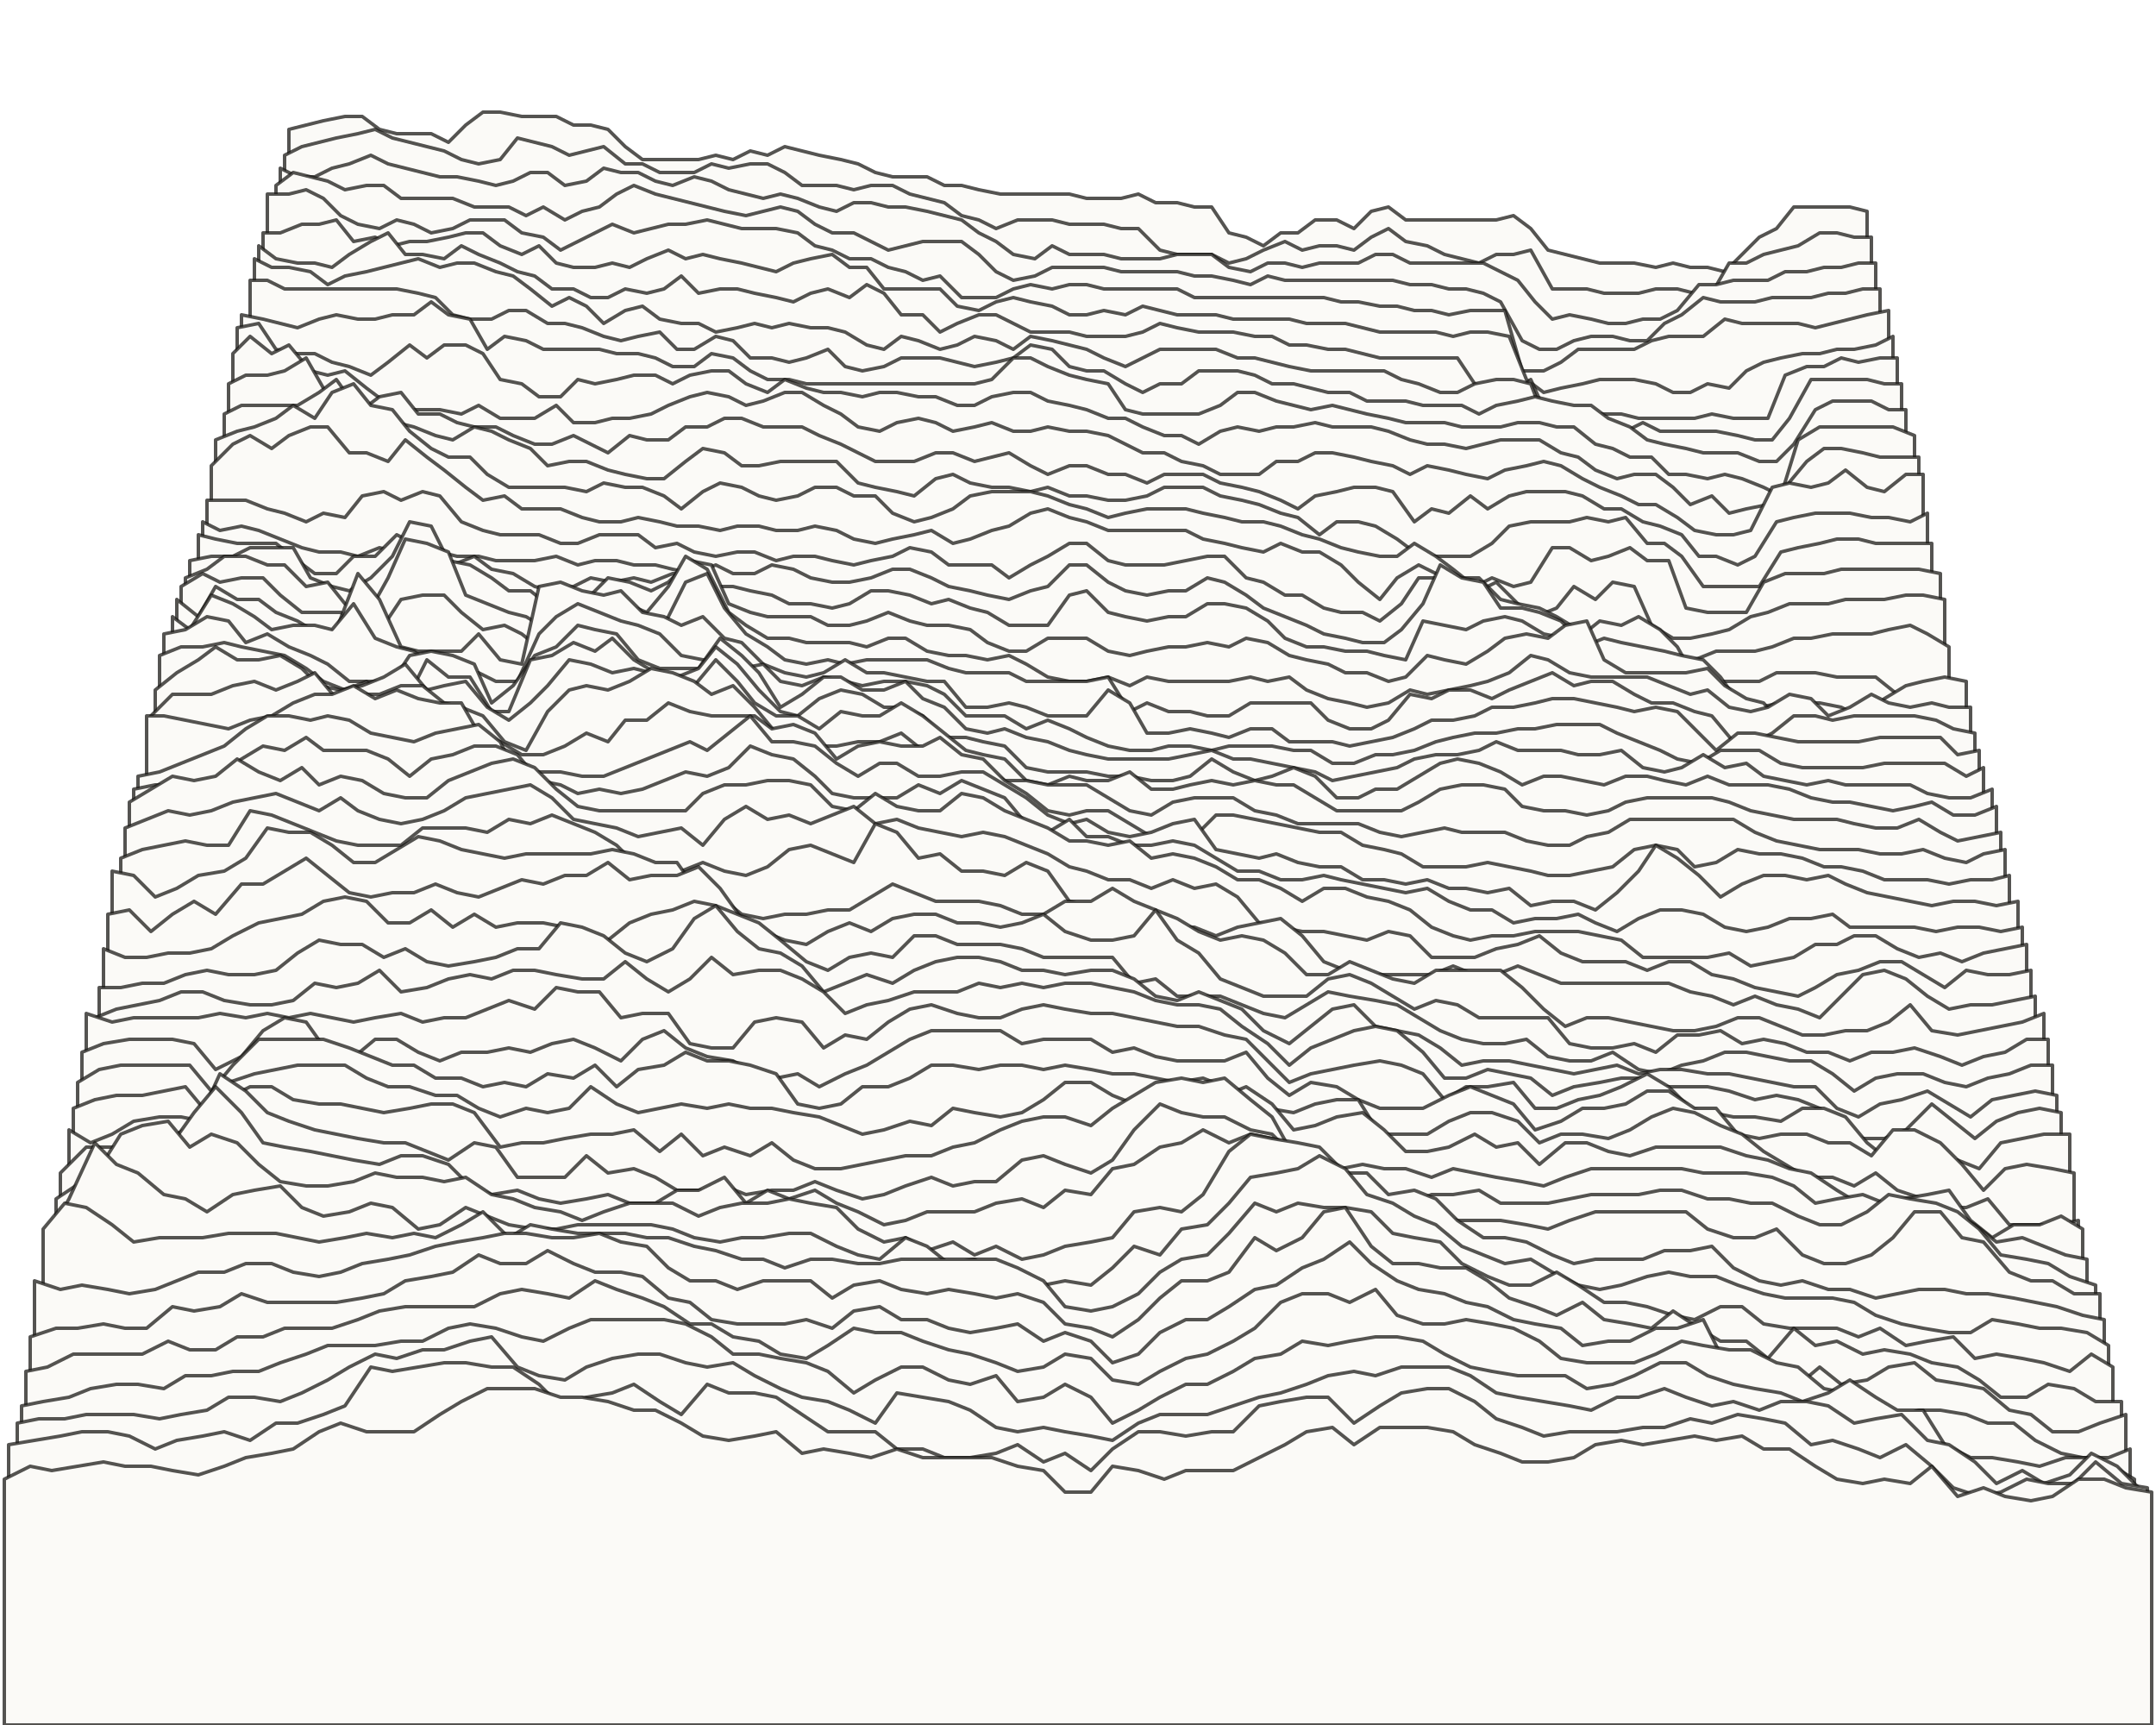
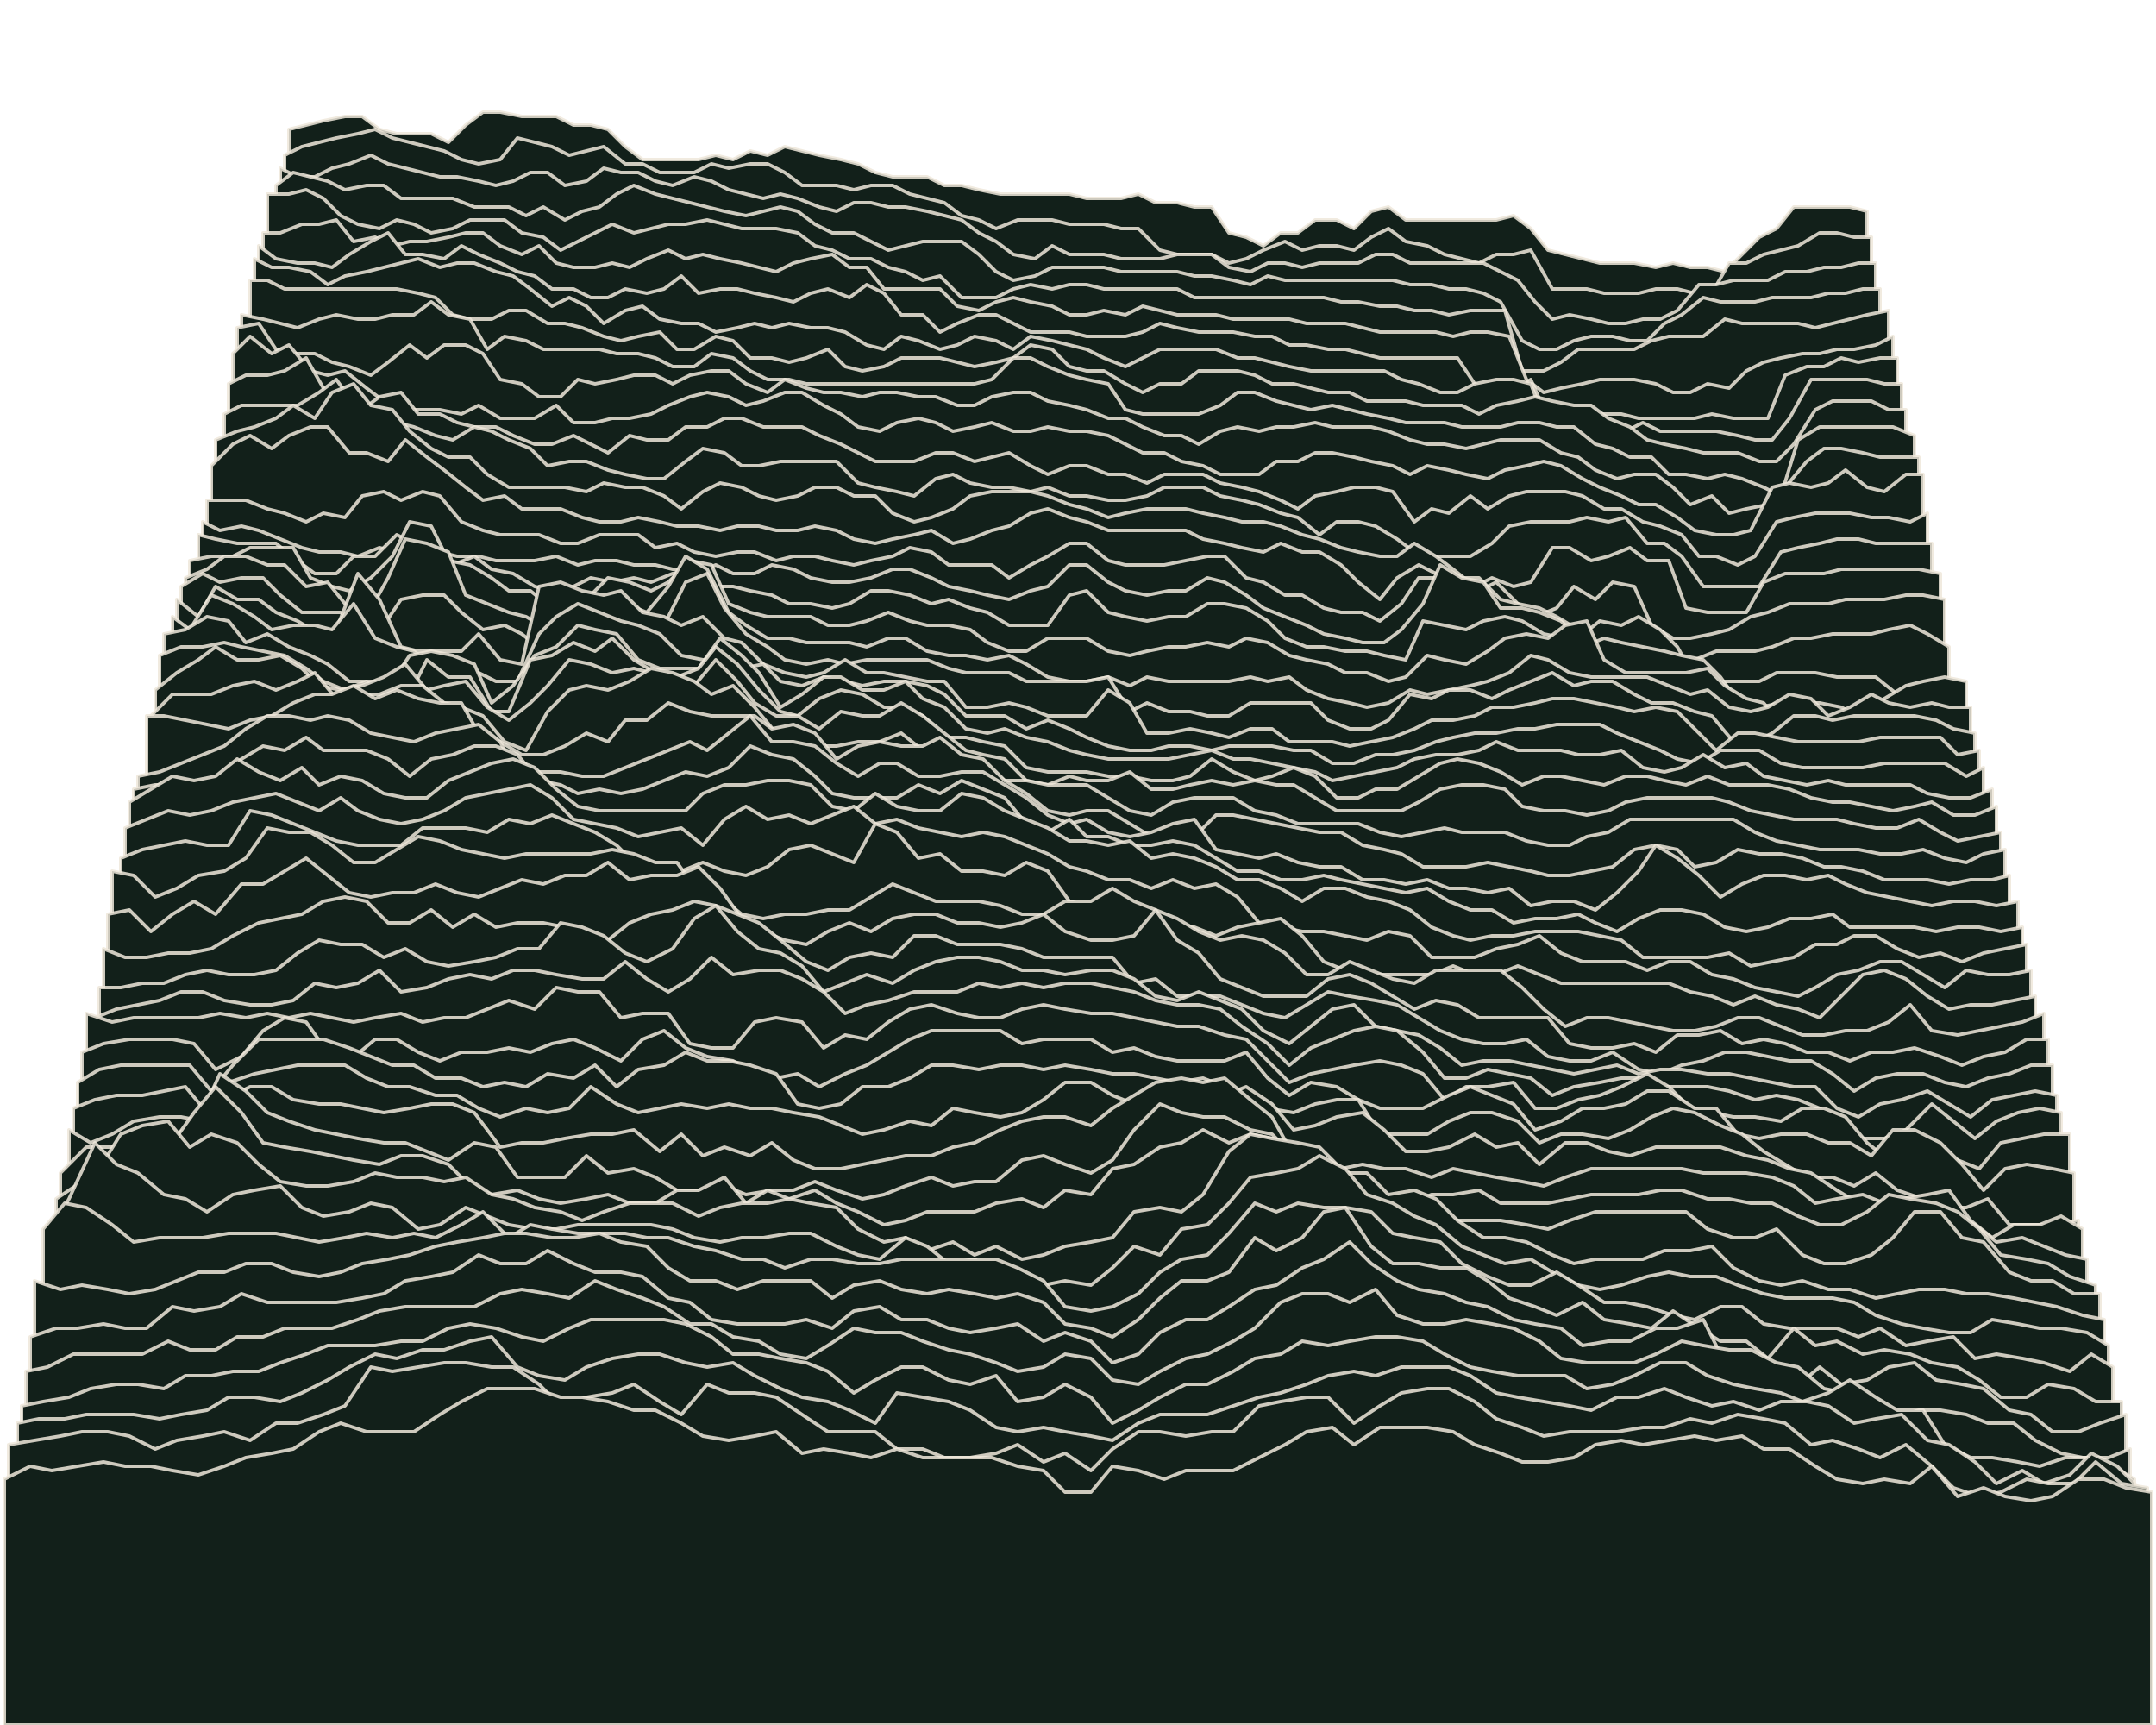
- <svg xmlns="http://www.w3.org/2000/svg" viewBox="0 0 500 400" fill="#FBFAF7" stroke="#1C1B19" stroke-width="0.8" stroke-linejoin="round" stroke-opacity="0.75">
+ <svg xmlns="http://www.w3.org/2000/svg" viewBox="0 0 500 400" fill="#12201A" stroke="#EEE8DA" stroke-width="0.8" stroke-linejoin="round" stroke-opacity="0.85">
  <path d="M67 30L71 29L75 28L80 27L84 27L88 30L92 31L96 31L100 31L104 33L108 29L112 26L116 26L121 27L125 27L129 27L133 29L137 29L141 30L145 34L149 37L153 37L158 37L162 37L166 36L170 37L174 35L178 36L182 34L186 35L190 36L195 37L199 38L203 40L207 41L211 41L215 41L219 43L223 43L227 44L232 45L236 45L240 45L244 45L248 45L252 46L256 46L260 46L264 45L268 47L273 47L277 48L281 48L285 54L289 55L293 57L297 54L301 54L305 51L310 51L314 53L318 49L322 48L326 51L330 51L334 51L338 51L342 51L347 51L351 50L355 53L359 58L363 59L367 60L371 61L375 61L379 61L384 62L388 61L392 62L396 62L400 63L404 59L408 55L412 53L416 48L420 48L425 48L429 48L433 49L433 400L67 400Z" />
  <path d="M66 36L70 34L74 33L78 32L83 31L87 30L91 32L95 33L99 34L103 35L107 37L111 38L116 37L120 32L124 33L128 34L132 36L136 35L140 34L145 38L149 38L153 40L157 40L161 40L165 38L169 39L174 38L178 38L182 40L186 43L190 43L194 43L198 44L202 43L207 43L211 45L215 46L219 47L223 50L227 51L231 53L236 51L240 51L244 51L248 52L252 52L256 52L260 53L264 53L269 58L273 59L277 59L281 59L285 61L289 60L293 58L298 56L302 58L306 57L310 57L314 58L318 55L322 53L326 56L331 57L335 59L339 60L343 61L347 59L351 59L355 58L360 67L364 67L368 67L372 68L376 68L380 68L384 67L389 67L393 68L397 68L401 61L405 61L409 59L413 58L417 57L422 54L426 54L430 55L434 55L434 400L66 400Z" />
  <path d="M65 39L69 41L73 41L77 39L81 38L86 36L90 38L94 39L98 40L102 41L106 41L111 42L115 43L119 42L123 40L127 40L131 43L136 42L140 39L144 40L148 40L152 42L156 43L161 41L165 42L169 44L173 45L177 46L181 45L185 46L190 48L194 49L198 47L202 47L206 48L210 48L215 49L219 50L223 51L227 54L231 56L235 59L240 60L244 57L248 59L252 59L256 59L260 60L265 60L269 60L273 59L277 59L281 59L285 62L290 63L294 61L298 61L302 62L306 61L310 61L315 61L319 59L323 59L327 61L331 61L335 61L339 61L344 61L348 63L352 65L356 70L360 74L364 73L369 74L373 75L377 75L381 74L385 74L389 72L394 66L398 66L402 65L406 65L410 65L414 63L419 63L423 62L427 62L431 61L435 61L435 400L65 400Z" />
  <path d="M64 43L68 40L72 41L76 42L80 44L85 43L89 43L93 46L97 46L101 46L105 46L110 48L114 48L118 48L122 50L126 48L131 51L135 49L139 48L143 45L147 43L152 45L156 46L160 47L164 48L168 49L173 50L177 49L181 48L185 49L189 52L193 54L198 54L202 56L206 58L210 57L214 56L219 56L223 56L227 59L231 63L235 65L240 64L244 62L248 62L252 62L256 62L260 63L265 63L269 63L273 63L277 64L281 64L286 65L290 66L294 64L298 65L302 65L307 65L311 65L315 65L319 65L323 65L327 66L332 66L336 67L340 67L344 68L348 70L353 79L357 81L361 81L365 79L369 78L374 78L378 79L382 79L386 75L390 73L395 69L399 70L403 70L407 70L411 69L415 69L420 69L424 68L428 68L432 67L436 67L436 400L64 400Z" />
  <path d="M62 45L67 45L71 44L75 46L79 50L83 52L88 53L92 51L96 52L100 54L105 53L109 51L113 51L117 51L121 54L126 55L130 58L134 56L138 54L142 52L147 54L151 53L155 52L159 52L164 51L168 52L172 53L176 53L180 53L185 54L189 57L193 58L197 60L202 60L206 62L210 63L214 65L218 64L223 69L227 69L231 69L235 67L239 66L244 67L248 66L252 66L256 67L261 67L265 67L269 67L273 67L277 69L282 69L286 69L290 69L294 69L298 69L303 69L307 69L311 70L315 70L320 71L324 71L328 72L332 72L336 73L341 72L345 72L349 72L353 86L358 86L362 84L366 81L370 81L374 81L379 81L383 79L387 78L391 78L395 78L400 74L404 75L408 75L412 75L417 75L421 76L425 75L429 74L433 73L438 72L438 400L62 400Z" />
  <path d="M61 54L65 54L70 52L74 52L78 51L82 56L87 55L91 57L95 56L99 56L104 55L108 54L112 54L116 57L121 59L125 57L129 61L133 62L138 62L142 61L146 62L150 60L155 58L159 60L163 59L167 60L172 61L176 62L180 63L184 61L188 60L193 59L197 62L201 62L205 67L210 67L214 67L218 67L222 71L227 72L231 70L235 69L239 70L244 71L248 73L252 73L256 72L261 73L265 71L269 72L273 73L278 73L282 73L286 74L290 74L295 74L299 74L303 75L307 75L312 75L316 76L320 77L324 77L328 77L333 77L337 78L341 77L345 77L350 78L354 88L358 91L362 90L367 89L371 88L375 88L379 88L384 89L388 91L392 91L396 89L401 90L405 86L409 84L413 83L418 82L422 82L426 81L430 81L435 80L439 78L439 400L61 400Z" />
  <path d="M60 57L64 60L69 61L73 61L77 62L81 59L86 56L90 54L94 59L98 59L103 60L107 57L111 59L116 61L120 63L124 64L128 67L133 67L137 69L141 69L145 67L150 68L154 67L158 64L162 68L167 67L171 67L175 68L180 69L184 70L188 68L192 67L197 69L201 66L205 68L209 73L214 73L218 77L222 75L227 73L231 73L235 75L239 77L244 77L248 77L252 78L256 78L261 78L265 77L269 75L273 76L278 77L282 77L286 77L291 78L295 78L299 80L303 80L308 81L312 81L316 82L320 83L325 83L329 83L333 83L338 83L342 89L346 90L350 92L355 88L359 97L363 97L367 96L372 96L376 96L380 97L384 97L389 97L393 97L397 96L402 97L406 97L410 97L414 87L419 85L423 85L427 83L431 84L436 83L440 83L440 400L60 400Z" />
  <path d="M59 60L63 62L67 62L72 63L76 66L80 64L85 63L89 62L93 61L97 60L102 62L106 61L110 61L115 63L119 64L123 67L128 71L132 69L136 71L140 75L145 72L149 71L153 74L158 75L162 75L166 77L171 76L175 75L179 76L183 75L188 76L192 76L196 77L201 80L205 81L209 78L213 79L218 81L222 80L226 78L231 79L235 81L239 78L244 79L248 80L252 81L256 83L261 85L265 83L269 81L274 81L278 81L282 81L287 83L291 83L295 84L299 85L304 86L308 86L312 86L317 86L321 86L325 88L329 89L334 91L338 91L342 89L347 88L351 88L355 89L360 102L364 102L368 102L372 102L377 100L381 98L385 100L390 100L394 100L398 100L403 101L407 102L411 102L415 97L420 88L424 88L428 88L433 88L437 89L441 89L441 400L59 400Z" />
  <path d="M58 65L62 65L66 67L71 67L75 67L79 67L84 67L88 67L92 67L97 68L101 69L105 73L109 74L114 74L118 72L122 72L127 75L131 75L135 76L140 78L144 79L148 78L153 77L157 81L161 81L166 78L170 79L174 83L179 83L183 84L187 83L192 81L196 85L200 86L205 85L209 83L213 83L218 83L222 84L226 85L231 84L235 83L239 80L244 81L248 85L252 86L256 86L261 89L265 91L269 89L274 89L278 86L282 86L287 86L291 87L295 89L300 89L304 90L308 91L313 91L317 93L321 93L326 93L330 94L334 94L339 94L343 96L347 94L352 93L356 92L360 93L365 94L369 94L373 97L378 99L382 102L386 103L391 104L395 105L399 105L403 105L408 107L412 107L416 103L421 95L425 93L429 93L434 93L438 95L442 95L442 400L58 400Z" />
  <path d="M56 73L61 74L65 75L69 76L74 74L78 73L83 74L87 74L91 73L96 73L100 70L104 73L109 74L113 81L117 78L122 79L126 81L130 81L135 81L139 81L143 82L148 82L152 83L156 85L161 85L165 82L170 83L174 86L178 88L183 88L187 89L191 89L196 89L200 89L204 89L209 89L213 89L217 89L222 89L226 89L230 88L235 83L239 83L243 85L248 87L252 88L257 89L261 95L265 96L270 96L274 96L278 96L283 94L287 91L291 91L296 93L300 94L304 95L309 94L313 95L317 96L322 97L326 98L330 98L335 98L339 99L344 99L348 99L352 98L357 98L361 99L365 99L370 103L374 104L378 106L383 106L387 110L391 110L396 111L400 110L404 111L409 113L413 115L417 102L422 99L426 99L431 99L435 99L439 99L444 101L444 400L56 400Z" />
  <path d="M55 76L60 75L64 81L68 82L73 82L77 84L81 85L86 87L90 84L95 80L99 83L103 80L108 80L112 82L116 88L121 89L125 92L130 92L134 88L138 89L143 88L147 87L152 87L156 89L160 87L165 86L169 86L173 89L178 91L182 88L187 90L191 91L195 91L200 92L204 91L208 91L213 92L217 92L222 94L226 94L230 92L235 91L239 91L243 93L248 94L252 95L257 97L261 97L265 99L270 101L274 101L278 103L283 100L287 99L292 100L296 99L300 99L305 98L309 99L313 99L318 99L322 100L327 102L331 103L335 103L340 104L344 103L348 102L353 102L357 102L362 105L366 106L370 109L375 111L379 110L384 110L388 113L392 117L397 115L401 119L405 118L410 117L414 113L419 107L423 104L427 104L432 105L436 106L440 106L445 106L445 400L55 400Z" />
  <path d="M54 82L58 78L63 82L67 80L72 86L76 87L80 86L85 90L89 93L94 95L98 95L102 95L107 96L111 94L116 97L120 97L124 97L129 94L133 98L138 98L142 97L146 97L151 96L155 94L160 92L164 91L169 92L173 94L177 93L182 91L186 91L191 94L195 96L199 99L204 100L208 98L213 97L217 98L221 100L226 99L230 98L235 100L239 100L243 99L248 100L252 100L257 101L261 103L265 105L270 105L274 107L279 108L283 110L287 110L292 110L296 107L301 107L305 105L309 105L314 106L318 107L323 108L327 110L331 108L336 109L340 110L345 111L349 109L354 108L358 107L362 108L367 111L371 113L376 115L380 117L384 117L389 120L393 123L398 124L402 124L406 123L411 113L415 112L420 113L424 112L428 109L433 113L437 114L442 110L446 110L446 400L54 400Z" />
  <path d="M53 89L57 87L62 87L66 86L71 83L75 90L79 95L84 95L88 92L93 91L97 96L102 96L106 98L110 99L115 99L119 101L124 103L128 103L133 101L137 103L141 105L146 101L150 102L155 102L159 99L164 99L168 97L172 97L177 99L181 99L186 99L190 101L195 103L199 105L203 107L208 107L212 107L217 105L221 105L226 107L230 106L234 105L239 108L243 110L248 108L252 108L257 110L261 110L266 112L270 110L274 110L279 110L283 112L288 113L292 114L297 116L301 118L305 115L310 114L314 113L319 113L323 114L328 121L332 118L336 119L341 115L345 118L350 115L354 114L359 114L363 114L367 115L372 118L376 118L381 121L385 122L390 124L394 129L398 129L403 131L407 129L412 121L416 120L421 119L425 119L429 119L434 120L438 120L443 121L447 119L447 400L53 400Z" />
  <path d="M52 96L56 94L61 94L65 94L69 94L74 91L78 88L83 95L87 97L92 98L96 99L101 101L105 102L110 99L114 100L118 102L123 104L127 108L132 107L136 107L141 109L145 110L150 111L154 111L159 107L163 104L168 105L172 108L176 108L181 107L185 107L190 107L194 107L199 112L203 113L208 114L212 115L217 111L221 110L225 112L230 113L234 113L239 114L243 113L248 115L252 115L257 116L261 116L266 115L270 113L275 113L279 113L283 115L288 116L292 117L297 119L301 120L306 124L310 121L315 121L319 122L324 125L328 128L332 129L337 129L341 129L346 126L350 122L355 121L359 121L364 121L368 120L373 121L377 120L382 126L386 126L390 129L395 136L399 136L404 136L408 136L413 128L417 127L422 126L426 125L431 125L435 126L439 126L444 126L448 126L448 400L52 400Z" />
  <path d="M50 102L55 100L59 99L64 97L68 94L73 97L77 91L82 89L86 94L91 95L95 100L100 104L104 106L109 106L113 110L118 113L122 113L127 113L131 113L136 114L140 112L145 113L149 113L154 115L158 118L163 114L167 112L172 113L176 115L180 116L185 115L189 113L194 113L198 115L203 115L207 119L212 121L216 120L221 118L225 115L230 114L234 114L239 114L243 115L248 117L252 118L257 120L261 119L266 118L270 118L275 118L279 119L284 120L288 121L293 121L297 122L302 124L306 125L311 127L315 128L320 129L324 129L328 126L333 129L337 132L342 136L346 134L351 136L355 135L360 127L364 127L369 130L373 129L378 127L382 130L387 130L391 141L396 142L400 142L405 142L409 135L414 133L418 133L423 133L427 132L432 132L436 132L441 132L445 132L450 133L450 400L50 400Z" />
  <path d="M49 108L54 103L58 101L63 104L67 101L72 99L76 99L81 105L85 105L90 107L94 102L99 106L103 109L108 113L112 116L117 115L121 118L126 118L130 118L135 120L139 121L144 121L148 120L153 121L157 122L162 122L167 123L171 122L176 122L180 123L185 123L189 122L194 123L198 125L203 126L207 125L212 124L216 123L221 126L225 125L230 123L234 122L239 119L243 118L248 120L252 121L257 123L261 123L266 123L270 123L275 123L279 125L284 126L288 127L293 128L297 126L302 128L306 128L311 131L315 135L320 139L324 134L329 131L333 133L338 134L343 137L347 135L352 140L356 143L361 141L365 136L370 139L374 135L379 136L383 145L388 148L392 148L397 147L401 146L406 143L410 142L415 140L419 140L424 140L428 139L433 139L437 139L442 138L446 138L451 139L451 400L49 400Z" />
  <path d="M48 116L53 116L57 116L62 118L66 119L71 121L75 119L80 120L84 115L89 114L93 116L98 114L102 115L107 121L112 123L116 124L121 124L125 124L130 126L134 126L139 124L143 124L148 124L152 127L157 126L161 128L166 129L171 128L175 128L180 130L184 129L189 129L193 130L198 131L202 130L207 129L211 127L216 128L220 131L225 131L230 131L234 134L239 131L243 129L248 126L252 126L257 130L261 131L266 131L270 131L275 130L280 129L284 129L289 134L293 135L298 138L302 138L307 141L311 142L316 142L320 144L325 140L329 134L334 134L339 134L343 134L348 139L352 140L357 141L361 143L366 146L370 148L375 147L379 147L384 147L388 154L393 153L398 151L402 151L407 151L411 150L416 148L420 148L425 147L429 147L434 147L438 146L443 145L447 147L452 150L452 400L48 400Z" />
  <path d="M47 121L51 123L56 122L60 123L65 125L70 127L74 128L79 128L83 129L88 127L92 128L97 127L102 128L106 129L111 129L115 130L120 130L124 130L129 129L134 131L138 130L143 130L147 131L152 131L156 132L161 133L166 131L170 133L175 133L179 131L184 132L188 134L193 135L197 135L202 134L207 132L211 132L216 134L220 136L225 137L229 138L234 139L239 137L243 136L248 131L252 131L257 135L261 137L266 138L271 137L275 137L280 134L284 135L289 138L293 141L298 143L303 145L307 147L312 148L316 149L321 149L325 146L330 140L334 131L339 134L344 135L348 141L353 141L357 142L362 144L366 148L371 144L376 145L380 143L385 146L389 150L394 159L398 158L403 158L408 158L412 156L417 156L421 156L426 157L430 157L435 157L440 161L444 161L449 160L453 160L453 400L47 400Z" />
  <path d="M46 124L50 125L55 126L59 126L64 126L69 130L73 133L78 133L82 129L87 129L92 124L96 126L101 127L105 131L110 129L114 132L119 133L124 136L128 137L133 136L137 134L142 135L147 134L151 135L156 133L160 133L165 136L170 136L174 137L179 138L183 140L188 140L193 141L197 140L202 137L206 137L211 138L216 140L220 139L225 141L229 142L234 145L239 145L243 145L248 138L252 137L257 142L261 143L266 144L271 143L275 143L280 140L284 140L289 141L294 144L298 148L303 150L307 150L312 151L317 151L321 152L326 153L330 144L335 145L340 146L344 144L349 143L353 144L358 147L363 148L367 150L372 148L376 149L381 150L386 151L390 152L395 153L399 157L404 164L408 164L413 163L418 163L422 163L427 164L431 166L436 165L441 162L445 162L450 162L454 163L454 400L46 400Z" />
  <path d="M44 130L49 129L54 129L58 127L63 127L68 127L72 134L77 136L81 137L86 134L91 129L95 121L100 122L104 130L109 131L114 134L118 137L123 137L128 141L132 141L137 138L141 134L146 135L151 137L155 135L160 130L165 131L169 140L174 142L178 143L183 143L188 143L192 145L197 145L201 144L206 142L211 144L215 145L220 145L225 146L229 149L234 151L238 151L243 148L248 148L252 148L257 151L262 152L266 151L271 150L275 150L280 149L285 150L289 148L294 149L299 152L303 153L308 154L312 156L317 156L322 158L326 157L331 152L335 153L340 154L345 151L349 148L354 147L359 148L363 145L368 144L372 153L377 156L382 156L386 156L391 156L396 155L400 159L405 162L409 163L414 169L419 171L423 170L428 171L432 167L437 162L442 159L446 158L451 157L456 158L456 400L44 400Z" />
  <path d="M43 134L48 132L52 129L57 129L62 131L66 131L71 136L76 135L80 140L85 143L90 134L94 125L99 126L104 128L108 138L113 140L118 142L122 143L127 146L131 140L136 141L141 139L145 140L150 142L155 136L159 129L164 132L169 142L173 145L178 148L183 148L187 149L192 149L197 149L201 150L206 148L210 148L215 151L220 152L224 152L229 153L234 152L238 154L243 157L248 158L252 158L257 157L262 159L266 157L271 158L276 158L280 158L285 158L290 157L294 158L299 157L303 160L308 162L313 163L317 164L322 163L327 160L331 161L336 160L341 159L345 158L350 156L355 152L359 153L364 156L369 157L373 157L378 157L382 157L387 159L392 161L396 160L401 164L406 165L410 164L415 161L420 162L424 166L429 164L434 161L438 163L443 164L448 163L452 164L457 164L457 400L43 400Z" />
  <path d="M42 136L47 133L51 135L56 134L61 134L65 138L70 142L75 142L79 142L84 146L89 145L93 139L98 138L103 138L107 142L112 146L117 145L121 147L126 151L131 145L135 143L140 142L145 143L150 144L154 145L159 135L164 133L168 141L173 147L178 150L182 153L187 154L192 153L196 154L201 153L206 153L210 153L215 153L220 155L224 156L229 156L234 156L238 158L243 158L248 158L252 158L257 157L262 165L266 163L271 165L276 165L280 166L285 166L290 163L294 163L299 163L304 163L308 167L313 169L318 169L322 167L327 161L332 162L336 160L341 160L346 162L350 160L355 158L360 156L365 159L369 158L374 158L379 161L383 163L388 163L393 165L397 166L402 172L407 172L411 170L416 166L421 166L425 167L430 166L435 166L439 166L444 166L449 167L453 169L458 170L458 400L42 400Z" />
  <path d="M41 139L46 143L50 136L55 139L60 139L64 142L69 144L74 147L78 146L83 133L88 139L93 150L97 151L102 151L107 151L111 147L116 153L121 154L125 136L130 135L135 137L140 138L144 137L149 142L154 143L158 145L163 143L168 148L172 149L177 154L182 156L187 157L191 156L196 153L201 156L205 156L210 157L215 158L219 158L224 164L229 164L234 163L238 164L243 166L248 166L252 166L257 160L262 163L266 170L271 170L276 169L281 170L285 171L290 169L295 169L299 172L304 172L309 172L313 173L318 172L323 171L328 169L332 167L337 167L342 166L346 164L351 164L356 163L360 162L365 162L370 163L375 164L379 165L384 164L389 165L393 169L398 174L403 170L407 170L412 171L417 172L422 172L426 172L431 172L436 171L440 171L445 171L450 171L454 175L459 174L459 400L41 400Z" />
  <path d="M40 143L44 146L49 138L54 140L59 143L63 146L68 145L73 145L77 146L82 140L87 148L92 150L96 151L101 155L106 156L111 156L115 158L120 158L125 147L129 143L134 140L139 142L144 144L148 145L153 147L158 152L163 153L167 153L172 155L177 154L181 158L186 159L191 157L196 158L200 159L205 158L210 158L215 159L219 161L224 166L229 166L233 166L238 169L243 167L248 169L252 171L257 173L262 174L267 174L271 173L276 173L281 174L285 173L290 173L295 173L300 174L304 174L309 177L314 177L319 175L323 175L328 174L333 172L337 171L342 170L347 170L352 169L356 169L361 168L366 168L371 168L375 170L380 172L385 174L389 176L394 177L399 174L404 174L408 174L413 177L418 178L423 178L427 178L432 178L437 177L441 177L446 177L451 177L456 180L460 178L460 400L40 400Z" />
  <path d="M38 147L43 146L48 143L53 144L57 149L62 147L67 150L72 152L76 154L81 158L86 158L91 158L95 152L100 151L105 152L110 154L114 163L119 159L124 152L129 150L134 145L138 146L143 147L148 153L153 155L157 155L162 155L167 148L172 152L176 156L181 164L186 161L191 157L195 157L200 160L205 160L210 158L214 162L219 164L224 169L229 170L233 169L238 171L243 172L248 174L252 175L257 176L262 176L267 176L271 176L276 175L281 174L286 176L290 176L295 177L300 178L305 179L309 181L314 180L319 179L324 178L328 176L333 175L338 175L343 174L347 172L352 174L357 174L362 174L366 175L371 175L376 174L381 178L386 179L390 178L395 175L400 178L405 177L409 180L414 181L419 182L424 181L428 182L433 182L438 182L443 182L447 184L452 185L457 185L462 183L462 400L38 400Z" />
  <path d="M37 152L42 150L47 150L52 149L56 150L61 151L66 152L71 155L75 158L80 160L85 158L90 162L95 161L99 153L104 157L109 157L114 165L118 165L123 153L128 152L133 149L138 151L142 148L147 153L152 156L157 157L162 155L166 150L171 154L176 160L181 165L185 166L190 162L195 160L200 161L205 164L209 164L214 166L219 171L224 171L228 172L233 173L238 178L243 179L248 179L252 179L257 180L262 180L267 181L272 181L276 180L281 176L286 179L291 181L295 180L300 178L305 180L310 185L315 185L319 183L324 183L329 180L334 177L338 176L343 177L348 179L353 182L358 180L362 180L367 181L372 182L377 180L382 180L386 181L391 182L396 180L401 182L405 182L410 182L415 183L420 185L425 186L429 186L434 187L439 188L444 187L448 186L453 189L458 189L463 187L463 400L37 400Z" />
  <path d="M36 160L41 156L46 153L50 150L55 153L60 153L65 152L70 155L74 159L79 160L84 159L89 157L94 154L99 160L103 159L108 158L113 164L118 167L123 163L127 159L132 153L137 154L142 156L147 155L151 156L156 158L161 159L166 153L171 158L175 163L180 166L185 166L190 169L195 165L200 166L204 166L209 163L214 166L219 170L224 174L228 175L233 176L238 181L243 182L248 180L252 181L257 181L262 179L267 183L272 183L276 182L281 181L286 182L291 181L296 182L300 182L305 185L310 188L315 188L320 188L325 188L329 186L334 183L339 182L344 182L349 183L353 187L358 188L363 188L368 189L373 188L377 186L382 185L387 185L392 185L397 185L401 186L406 188L411 189L416 190L421 190L426 190L430 191L435 192L440 192L445 190L450 193L454 195L459 194L464 193L464 400L36 400Z" />
  <path d="M35 166L40 161L44 161L49 161L54 159L59 158L64 160L69 158L73 156L78 162L83 161L88 161L93 159L98 159L103 163L107 164L112 166L117 172L122 174L127 165L132 160L136 159L141 160L146 158L151 155L156 156L161 158L165 161L170 159L175 164L180 170L185 172L190 173L194 173L199 172L204 172L209 170L214 174L219 174L223 177L228 178L233 181L238 181L243 182L248 182L252 182L257 185L262 188L267 189L272 186L277 185L281 185L286 185L291 188L296 189L301 191L306 191L310 191L315 191L320 193L325 194L330 193L335 192L339 193L344 193L349 193L354 195L359 196L364 196L368 194L373 193L378 190L383 190L388 190L393 190L397 190L402 190L407 193L412 195L417 196L422 197L427 197L431 197L436 198L441 198L446 197L451 199L456 200L460 198L465 197L465 400L35 400Z" />
  <path d="M34 166L38 166L43 167L48 168L53 169L58 167L63 166L68 163L73 161L77 161L82 159L87 162L92 160L97 162L102 163L107 163L111 170L116 172L121 175L126 175L131 173L136 170L141 172L145 167L150 167L155 163L160 165L165 166L170 166L175 166L179 169L184 168L189 170L194 176L199 173L204 172L209 173L214 173L218 171L223 175L228 176L233 181L238 184L243 188L248 189L252 188L257 188L262 191L267 194L272 194L277 194L282 189L286 189L291 190L296 191L301 192L306 193L311 193L316 196L321 197L325 198L330 201L335 201L340 201L345 200L350 201L355 202L359 203L364 203L369 202L374 201L379 197L384 196L389 197L393 201L398 200L403 197L408 198L413 198L418 199L423 201L427 201L432 202L437 204L442 204L447 204L452 205L457 204L462 204L466 203L466 400L34 400Z" />
  <path d="M32 180L37 179L42 177L47 175L52 173L57 169L62 166L67 166L72 167L76 166L81 167L86 170L91 171L96 172L101 170L106 169L111 168L116 172L120 180L125 179L130 179L135 180L140 180L145 178L150 176L155 174L160 172L164 174L169 170L174 166L179 172L184 172L189 173L194 177L199 180L204 177L208 177L213 180L218 180L223 179L228 179L233 182L238 185L243 189L248 191L252 190L257 193L262 194L267 193L272 191L277 190L282 197L287 198L292 199L296 198L301 200L306 201L311 201L316 204L321 204L326 205L331 204L336 206L340 206L345 207L350 206L355 210L360 209L365 209L370 211L375 207L380 202L384 196L389 199L394 203L399 208L404 205L409 203L414 203L419 204L424 203L428 205L433 207L438 208L443 209L448 210L453 209L458 209L463 210L468 209L468 400L32 400Z" />
  <path d="M31 183L36 182L41 182L46 182L51 180L56 176L61 173L66 174L71 171L75 174L80 174L85 174L90 176L95 180L100 176L105 175L110 173L115 173L120 175L125 181L130 182L134 184L139 183L144 184L149 183L154 181L159 179L164 180L169 178L174 173L179 175L184 176L189 180L193 184L198 185L203 185L208 185L213 182L218 184L223 181L228 183L233 185L238 191L243 193L248 190L252 194L257 194L262 196L267 196L272 195L277 196L282 199L287 202L292 202L297 204L302 204L307 203L311 204L316 205L321 206L326 207L331 206L336 209L341 211L346 211L351 214L356 213L361 213L366 212L370 214L375 216L380 213L385 211L390 211L395 212L400 215L405 216L410 215L415 213L420 213L425 212L429 215L434 215L439 215L444 215L449 216L454 215L459 215L464 216L469 215L469 400L31 400Z" />
  <path d="M30 186L35 183L40 180L45 181L50 180L55 176L60 179L65 181L70 178L74 182L79 180L84 181L89 184L94 185L99 185L104 181L109 179L114 177L119 176L124 178L129 183L134 187L139 188L144 188L149 188L154 188L159 188L163 184L168 182L173 182L178 181L183 181L188 182L193 187L198 188L203 184L208 187L213 188L218 188L223 184L228 185L233 188L238 190L243 192L248 195L252 195L257 196L262 195L267 199L272 198L277 199L282 201L287 204L292 204L297 206L302 209L307 206L312 206L317 208L322 209L327 211L332 215L337 217L341 218L346 217L351 217L356 216L361 216L366 216L371 217L376 218L381 222L386 222L391 222L396 222L401 221L406 224L411 223L416 222L421 219L426 219L430 217L435 217L440 220L445 222L450 221L455 223L460 221L465 220L470 219L470 400L30 400Z" />
  <path d="M29 192L34 190L39 188L44 189L49 188L54 186L59 185L64 184L69 186L74 188L79 185L83 188L88 190L93 191L98 190L103 188L108 185L113 184L118 183L123 182L128 185L133 190L138 191L143 192L148 194L153 193L158 192L163 196L168 190L173 187L178 190L183 189L188 191L193 189L198 187L203 191L208 190L213 192L218 193L223 194L228 193L233 194L238 196L243 198L248 201L252 202L257 204L262 204L267 206L272 204L277 206L282 205L287 208L292 214L297 215L302 216L307 216L312 217L317 218L322 216L327 217L332 222L337 222L342 222L347 220L352 219L357 217L362 221L367 223L372 223L377 223L382 225L387 223L392 223L397 226L402 227L407 229L412 230L417 231L421 229L426 226L431 225L436 223L441 223L446 226L451 229L456 225L461 226L466 226L471 225L471 400L29 400Z" />
  <path d="M28 199L33 197L38 196L43 195L48 196L53 196L58 188L63 189L68 191L73 193L78 195L83 196L88 196L93 196L98 192L103 192L108 192L113 193L118 190L123 191L128 189L133 191L138 193L143 196L148 201L153 204L158 202L163 200L168 202L173 203L178 201L183 197L188 196L193 198L198 200L203 191L208 193L213 199L218 198L223 202L228 202L233 203L238 200L243 202L248 209L252 210L257 212L262 211L267 213L272 215L277 215L282 217L287 215L292 214L297 213L302 217L307 223L312 225L317 226L322 226L327 226L332 226L337 224L342 226L347 226L352 224L357 226L362 228L367 228L372 228L377 228L382 228L387 228L392 230L397 231L402 233L407 231L412 233L417 234L422 236L427 231L432 226L437 225L442 227L447 231L452 234L457 233L462 233L467 232L472 231L472 400L28 400Z" />
  <path d="M26 202L31 203L36 208L41 206L46 203L52 202L57 199L62 192L67 193L72 193L77 196L82 200L87 200L92 197L97 194L102 195L107 197L112 198L117 199L122 198L127 198L132 198L137 198L142 197L147 198L152 200L157 200L162 207L167 208L172 212L177 213L182 212L187 212L192 211L197 211L202 208L207 205L212 207L217 209L222 209L227 209L232 210L237 212L242 212L247 209L253 209L258 206L263 209L268 211L273 213L278 216L283 218L288 217L293 218L298 221L303 226L308 226L313 223L318 225L323 227L328 228L333 225L338 225L343 225L348 225L353 229L358 234L363 238L368 236L373 236L378 237L383 238L388 239L393 239L398 238L403 236L408 236L413 238L418 240L423 240L428 239L433 239L438 237L443 233L448 239L454 240L459 239L464 238L469 237L474 235L474 400L26 400Z" />
  <path d="M25 212L30 211L35 216L40 212L45 209L50 212L56 205L61 205L66 202L71 199L76 203L81 207L86 208L91 207L96 207L101 205L106 207L111 208L116 206L121 204L126 205L131 203L136 203L141 200L146 204L151 203L157 203L162 201L167 206L172 213L177 216L182 218L187 219L192 216L197 214L202 216L207 213L212 212L217 212L222 214L227 214L232 215L237 214L242 212L247 216L253 218L258 218L263 217L268 211L273 218L278 221L283 227L288 229L293 231L298 231L303 231L308 227L313 226L318 228L323 231L328 234L333 232L338 233L343 236L349 236L354 236L359 236L364 242L369 243L374 243L379 242L384 244L389 240L394 240L399 239L404 242L409 241L414 242L419 244L424 244L429 246L434 244L439 244L444 243L450 245L455 247L460 245L465 244L470 241L475 241L475 400L25 400Z" />
  <path d="M24 220L29 222L34 222L39 221L44 221L49 220L54 217L60 214L65 213L70 212L75 209L80 208L85 209L90 214L95 214L100 211L105 215L110 212L115 215L120 214L126 214L131 215L136 217L141 218L146 214L151 212L156 211L161 209L166 210L171 212L176 214L181 218L187 223L192 225L197 222L202 221L207 222L212 217L217 217L222 219L227 219L232 219L237 220L242 222L247 222L253 222L258 222L263 228L268 227L273 231L278 231L283 231L288 233L293 235L298 236L303 233L308 230L313 231L319 232L324 233L329 236L334 239L339 241L344 242L349 242L354 241L359 245L364 246L369 246L374 244L380 248L385 249L390 247L395 246L400 244L405 244L410 245L415 246L420 246L425 249L430 253L435 250L440 249L446 249L451 251L456 252L461 250L466 249L471 247L476 247L476 400L24 400Z" />
  <path d="M23 229L28 229L33 228L38 228L43 226L48 225L53 226L59 226L64 225L69 221L74 218L79 219L84 219L89 222L94 220L99 223L104 224L110 223L115 222L120 220L125 220L130 214L135 215L140 217L145 221L150 223L156 220L161 213L166 210L171 216L176 220L181 221L186 224L191 230L196 228L201 226L207 228L212 225L217 223L222 222L227 222L232 223L237 225L242 225L247 226L253 225L258 225L263 227L268 231L273 232L278 230L283 232L288 234L293 239L299 242L304 238L309 234L314 233L319 238L324 239L329 240L334 243L339 247L344 246L350 246L355 247L360 248L365 249L370 248L375 247L380 249L385 248L390 248L396 249L401 249L406 250L411 251L416 252L421 252L426 257L431 259L436 256L441 255L447 253L452 256L457 259L462 255L467 254L472 253L477 254L477 400L23 400Z" />
  <path d="M22 236L27 234L32 233L37 232L42 230L47 230L52 232L58 233L63 233L68 232L73 228L78 229L83 228L88 225L93 230L99 229L104 227L109 226L114 227L119 225L124 225L129 226L135 227L140 227L145 223L150 227L155 230L160 227L165 222L170 226L176 225L181 225L186 227L191 230L196 235L201 233L206 232L212 230L217 230L222 230L227 228L232 229L237 228L242 229L247 228L253 228L258 229L263 230L268 232L273 233L278 233L283 234L288 238L294 242L299 247L304 243L309 241L314 239L319 238L324 239L330 244L335 250L340 250L345 248L350 249L355 250L360 254L365 252L371 251L376 250L381 250L386 252L391 252L396 252L401 253L407 255L412 254L417 255L422 257L427 261L432 264L437 264L442 262L448 256L453 260L458 264L463 260L468 258L473 257L478 258L478 400L22 400Z" />
  <path d="M20 235L26 237L31 236L36 236L41 236L46 236L51 235L57 236L62 235L67 236L72 235L77 236L82 237L87 236L93 235L98 237L103 236L108 236L113 234L118 232L124 234L129 229L134 230L139 230L144 236L149 235L155 235L160 242L165 243L170 243L175 237L180 236L186 237L191 243L196 240L201 241L206 237L211 234L216 233L222 235L227 236L232 236L237 234L242 233L247 234L253 235L258 235L263 236L268 237L273 238L278 238L284 240L289 241L294 246L299 251L304 249L309 248L314 247L320 246L325 247L330 249L335 255L340 252L345 252L351 251L356 257L361 257L366 255L371 254L376 252L382 249L387 252L392 257L397 258L402 259L407 259L413 260L418 257L423 257L428 259L433 265L438 269L443 269L449 271L454 269L459 271L464 265L469 264L474 263L480 263L480 400L20 400Z" />
  <path d="M19 244L24 242L30 241L35 241L40 241L45 242L50 248L56 245L61 239L66 236L71 237L76 244L81 246L87 241L92 241L97 244L102 246L107 244L113 244L118 243L123 244L128 242L133 241L138 243L144 246L149 241L154 239L159 243L164 245L170 246L175 249L180 250L185 249L190 252L196 249L201 247L206 244L211 241L216 239L221 239L227 239L232 239L237 242L242 241L247 241L253 241L258 244L263 243L268 245L273 246L279 246L284 246L289 244L294 250L299 254L304 251L310 252L315 255L320 257L325 257L330 257L336 254L341 252L346 254L351 256L356 262L362 260L367 257L372 257L377 256L382 253L387 253L393 257L398 257L403 263L408 264L413 263L419 263L424 265L429 265L434 268L439 262L444 262L450 265L455 270L460 276L465 271L470 270L476 271L481 272L481 400L19 400Z" />
  <path d="M18 251L23 248L28 247L34 247L39 247L44 247L49 253L54 247L60 241L65 241L70 241L75 241L81 243L86 245L91 247L96 247L101 250L107 250L112 252L117 251L122 252L127 249L133 250L138 247L143 252L148 248L154 247L159 244L164 246L169 246L174 247L180 249L185 256L190 257L195 256L200 252L206 252L211 250L216 247L221 247L227 248L232 247L237 247L242 248L247 247L253 248L258 249L263 249L268 250L273 251L279 250L284 252L289 254L294 257L300 258L305 256L310 255L315 255L320 263L326 263L331 263L336 260L341 258L346 258L352 260L357 265L362 263L367 263L373 264L378 262L383 259L388 257L393 258L399 261L404 263L409 267L414 270L419 273L425 273L430 275L435 272L440 276L446 278L451 280L456 280L461 278L466 284L472 284L477 284L482 283L482 400L18 400Z" />
  <path d="M17 257L22 255L27 254L33 254L38 253L43 252L48 258L53 251L59 249L64 248L69 247L74 247L80 247L85 250L90 252L95 252L101 254L106 254L111 257L116 259L122 257L127 258L132 257L137 252L143 256L148 258L153 257L158 256L164 257L169 256L174 257L179 257L184 258L190 259L195 261L200 263L205 262L211 260L216 261L221 257L226 258L232 259L237 258L242 255L247 251L253 251L258 254L263 256L268 256L274 255L279 255L284 254L289 252L295 256L300 262L305 261L310 259L316 258L321 262L326 267L331 267L336 266L342 263L347 266L352 265L357 270L363 265L368 265L373 267L378 268L384 266L389 266L394 266L399 266L405 268L410 269L415 271L420 272L426 276L431 279L436 279L441 278L447 277L452 276L457 283L462 287L467 284L473 284L478 282L483 285L483 400L17 400Z" />
  <path d="M16 262L21 265L26 263L31 260L37 259L42 259L47 260L52 255L58 252L63 252L68 255L74 256L79 256L84 257L89 258L95 257L100 256L105 256L110 258L116 266L121 265L126 265L131 264L137 263L142 263L147 262L153 267L158 263L163 268L168 266L174 268L179 265L184 269L189 271L195 271L200 270L205 269L210 268L216 268L221 266L226 265L232 262L237 260L242 259L247 259L253 261L258 257L263 254L268 251L274 250L279 251L284 250L290 255L295 259L300 268L305 269L311 271L316 270L321 271L326 271L332 273L337 271L342 272L347 273L353 274L358 275L363 273L369 271L374 271L379 271L384 271L390 271L395 272L400 272L405 272L411 273L416 275L421 279L426 278L432 277L437 279L442 282L448 282L453 282L458 284L463 288L469 287L474 289L479 291L484 292L484 400L16 400Z" />
  <path d="M14 272L20 266L25 266L30 266L36 264L41 263L46 260L51 249L57 253L62 258L67 260L73 262L78 263L83 264L89 265L94 265L99 267L104 269L110 265L115 266L120 273L126 273L131 273L136 268L141 272L147 271L152 273L157 276L163 276L168 275L173 277L179 276L184 276L189 274L194 276L200 278L205 277L210 275L216 273L221 275L226 274L231 274L237 269L242 268L247 270L253 272L258 269L263 262L269 256L274 258L279 259L284 259L290 262L295 263L300 268L306 272L311 276L316 277L321 279L327 279L332 277L337 277L343 276L348 279L353 279L359 279L364 278L369 277L374 277L380 277L385 276L390 276L396 278L401 278L406 279L411 279L417 282L422 284L427 284L433 281L438 277L443 278L449 279L454 281L459 285L464 291L470 292L475 293L480 296L486 298L486 400L14 400Z" />
  <path d="M13 278L19 274L24 273L29 271L34 270L40 265L45 258L50 252L56 258L61 265L66 266L72 267L77 268L82 269L88 270L93 268L98 268L104 270L109 275L114 277L120 276L125 278L130 279L136 278L141 277L146 279L152 279L157 276L162 276L168 273L173 279L178 276L183 278L189 276L194 279L199 281L205 284L210 283L215 281L221 281L226 281L231 279L237 278L242 280L247 276L253 277L258 271L263 270L269 266L274 265L279 262L285 265L290 263L295 264L301 266L306 269L311 276L317 281L322 279L327 279L332 281L338 283L343 283L348 283L354 284L359 285L364 283L370 281L375 281L380 281L386 281L391 281L396 285L402 287L407 287L412 285L418 291L423 293L428 293L434 291L439 287L444 281L450 281L455 287L460 288L466 295L471 297L476 297L481 300L487 300L487 400L13 400Z" />
  <path d="M12 284L17 279L23 271L28 263L33 261L39 260L44 266L49 263L55 265L60 270L65 274L71 275L76 275L82 274L87 272L92 273L98 273L103 274L108 273L114 277L119 278L124 280L130 281L135 283L140 281L146 279L151 279L156 279L162 282L167 280L172 279L178 279L183 278L188 279L194 280L199 285L205 288L210 287L215 290L221 288L226 291L231 289L237 292L242 291L247 289L253 288L258 287L263 281L269 280L274 281L279 277L285 267L290 263L295 264L301 265L306 266L312 272L317 272L322 277L328 276L333 278L338 283L344 287L349 287L354 288L360 291L365 293L370 292L376 292L381 292L386 290L392 290L397 289L402 294L408 297L413 298L418 297L424 299L429 299L435 301L440 300L445 299L451 299L456 300L461 300L467 301L472 302L477 303L483 305L488 306L488 400L12 400Z" />
  <path d="M11 287L16 278L22 265L27 270L32 272L38 277L43 278L48 281L54 277L59 276L65 275L70 280L75 282L81 281L86 279L91 280L97 285L102 284L108 280L113 282L118 284L124 285L129 285L134 284L140 284L145 284L151 284L156 285L161 287L167 288L172 287L177 287L183 286L188 286L194 289L199 291L204 292L210 287L215 289L220 293L226 292L231 295L237 295L242 298L247 297L253 298L258 294L263 289L269 291L274 285L280 284L285 279L290 273L296 272L301 271L306 268L312 271L317 277L323 279L328 282L333 284L339 289L344 291L349 293L355 292L360 295L366 298L371 299L376 298L382 296L387 295L392 296L398 296L403 298L409 300L414 301L419 301L425 301L430 302L435 305L441 307L446 308L452 309L457 309L462 306L468 307L473 308L478 308L484 309L489 312L489 400L11 400Z" />
  <path d="M10 285L15 279L20 280L26 284L31 288L37 287L42 287L47 287L53 286L58 286L64 286L69 287L74 288L80 287L85 286L91 287L96 286L101 287L107 284L112 281L118 287L123 284L128 285L134 286L139 286L145 286L150 287L155 287L161 289L166 290L172 292L177 292L182 294L188 292L193 292L199 293L204 293L209 292L215 292L220 292L226 292L231 292L236 294L242 297L247 303L253 304L258 303L264 300L269 295L274 292L280 291L285 286L291 279L296 281L301 279L307 280L312 280L318 281L323 286L328 287L334 288L339 293L345 296L350 298L355 298L361 295L366 298L372 302L377 302L382 303L388 305L393 306L399 303L404 303L409 307L415 308L420 308L426 308L431 310L436 308L442 312L447 311L453 310L458 315L463 314L469 315L474 316L480 318L485 314L490 317L490 400L10 400Z" />
  <path d="M8 297L14 299L19 298L25 299L30 300L36 299L41 297L46 295L52 295L57 293L63 293L68 295L74 296L79 295L84 293L90 292L95 291L101 289L106 288L112 287L117 286L122 286L128 287L133 287L139 286L144 288L150 289L155 294L160 297L166 297L171 299L177 297L182 297L188 297L193 301L198 298L204 297L209 299L215 300L220 299L226 300L231 301L236 300L242 302L247 307L253 308L258 310L264 306L269 301L274 297L280 297L285 295L291 287L296 290L302 287L307 281L312 280L318 289L323 293L329 293L334 294L340 294L345 297L350 301L356 303L361 305L367 302L372 306L378 307L383 308L388 304L394 308L399 311L405 311L410 315L416 308L421 312L426 311L432 314L437 313L443 314L448 316L454 317L459 320L464 324L470 324L475 321L481 322L486 325L492 325L492 400L8 400Z" />
  <path d="M7 310L13 308L18 308L24 307L29 308L34 308L40 303L45 304L51 303L56 300L62 302L67 302L73 302L78 302L84 301L89 300L94 297L100 296L105 295L111 291L116 293L122 293L127 290L133 293L138 295L144 295L149 296L155 301L160 302L165 306L171 307L176 307L182 307L187 306L193 308L198 304L204 303L209 306L215 306L220 308L225 309L231 308L236 307L242 311L247 309L253 311L258 316L264 314L269 309L275 306L280 306L285 303L291 299L296 298L302 294L307 292L313 288L318 293L324 297L329 299L335 300L340 302L345 303L351 306L356 307L362 308L367 312L373 311L378 311L384 308L389 308L395 306L400 316L406 318L411 320L416 322L422 317L427 321L433 320L438 317L444 316L449 320L455 321L460 322L466 327L471 328L476 332L482 332L487 330L493 328L493 400L7 400Z" />
  <path d="M6 318L11 317L17 314L22 314L28 314L33 314L39 311L44 313L50 313L55 310L61 310L66 308L72 308L77 308L83 306L88 304L94 303L99 303L105 303L110 303L116 300L121 299L127 300L132 301L138 297L143 299L149 301L154 303L160 307L165 307L170 310L176 311L181 314L187 315L192 312L198 308L203 309L209 309L214 311L220 313L225 314L231 316L236 318L242 317L247 314L253 315L258 320L264 321L269 318L275 315L280 314L286 311L291 308L297 302L302 300L308 300L313 302L319 299L324 305L330 307L335 307L340 306L346 307L351 308L357 311L362 315L368 316L373 316L379 316L384 314L390 311L395 312L401 313L406 313L412 316L417 317L423 322L428 323L434 327L439 329L445 327L450 327L456 328L461 330L467 330L472 334L478 337L483 338L489 338L494 336L494 400L6 400Z" />
  <path d="M5 326L10 325L16 324L21 322L27 321L32 321L38 322L43 319L49 319L54 318L60 318L65 316L71 314L76 312L82 312L87 312L93 311L98 311L104 308L109 307L115 308L121 310L126 311L132 308L137 306L143 306L148 306L154 306L159 307L165 310L170 314L176 314L181 315L187 316L192 318L198 323L203 320L209 317L214 317L220 320L225 321L231 319L236 325L242 324L247 321L253 324L258 330L264 327L269 324L275 321L280 321L286 318L291 315L297 314L302 311L308 312L313 311L319 310L324 310L330 311L335 314L341 317L346 318L352 319L357 319L363 319L368 322L374 321L379 319L385 316L391 316L396 319L402 321L407 322L413 323L418 325L424 323L429 320L435 324L440 327L446 327L451 335L457 338L462 338L468 339L473 340L479 338L484 338L490 340L495 343L495 400L5 400Z" />
  <path d="M4 330L9 329L15 329L20 328L26 328L31 328L37 329L42 328L48 327L53 324L59 324L65 325L70 323L76 320L81 317L87 314L92 315L98 313L103 313L109 311L114 310L120 317L125 319L131 320L136 317L142 315L148 314L153 314L159 316L164 317L170 316L175 319L181 322L186 324L192 325L197 327L203 330L208 323L214 324L220 325L225 327L231 331L236 332L242 331L247 332L253 333L258 334L264 330L269 328L275 328L280 328L286 326L292 324L297 323L303 321L308 319L314 318L319 319L325 317L330 317L336 317L341 319L347 323L352 324L358 325L364 326L369 327L375 324L380 324L386 322L391 324L397 326L402 325L408 327L413 325L419 325L424 326L430 330L435 329L441 328L447 334L452 335L458 339L463 344L469 341L474 344L480 342L485 337L491 340L496 345L496 400L4 400Z" />
  <path d="M2 335L8 334L14 333L19 332L25 332L30 333L36 336L41 334L47 333L52 332L58 334L64 330L69 330L75 328L80 326L86 317L91 318L97 317L103 316L108 316L114 317L119 317L125 321L130 326L136 324L142 323L147 321L153 325L158 328L164 321L169 323L175 323L180 324L186 328L192 332L197 332L203 332L208 336L214 336L219 338L225 338L231 337L236 335L242 339L247 337L253 341L258 336L264 332L269 332L275 333L281 332L286 332L292 326L297 325L303 324L308 324L314 330L320 326L325 323L331 322L336 322L342 325L347 329L353 331L358 333L364 332L370 332L375 332L381 331L386 331L392 329L397 330L403 328L409 329L414 330L420 335L425 334L431 336L436 338L442 335L448 340L453 345L459 347L464 346L470 343L475 344L481 344L486 339L492 344L498 345L498 400L2 400Z" />
  <path d="M1 343L7 340L12 341L18 340L24 339L29 340L35 340L40 341L46 342L52 340L57 338L63 337L68 336L74 332L79 330L85 332L91 332L96 332L102 328L107 325L113 322L119 322L124 322L130 324L135 324L141 325L147 327L152 327L158 330L163 333L169 334L175 333L180 332L186 337L191 336L197 337L202 338L208 336L214 338L219 338L225 338L230 338L236 340L242 341L247 346L253 346L258 340L264 341L270 343L275 341L281 341L286 341L292 338L298 335L303 332L309 331L314 335L320 331L325 331L331 331L337 332L342 335L348 337L353 339L359 339L365 338L370 335L376 334L381 335L387 334L393 333L398 334L404 333L409 336L415 336L421 340L426 343L432 344L437 343L443 344L448 340L454 347L460 345L465 347L471 348L476 347L482 343L488 343L493 345L499 346L499 400L1 400Z" />
</svg>
